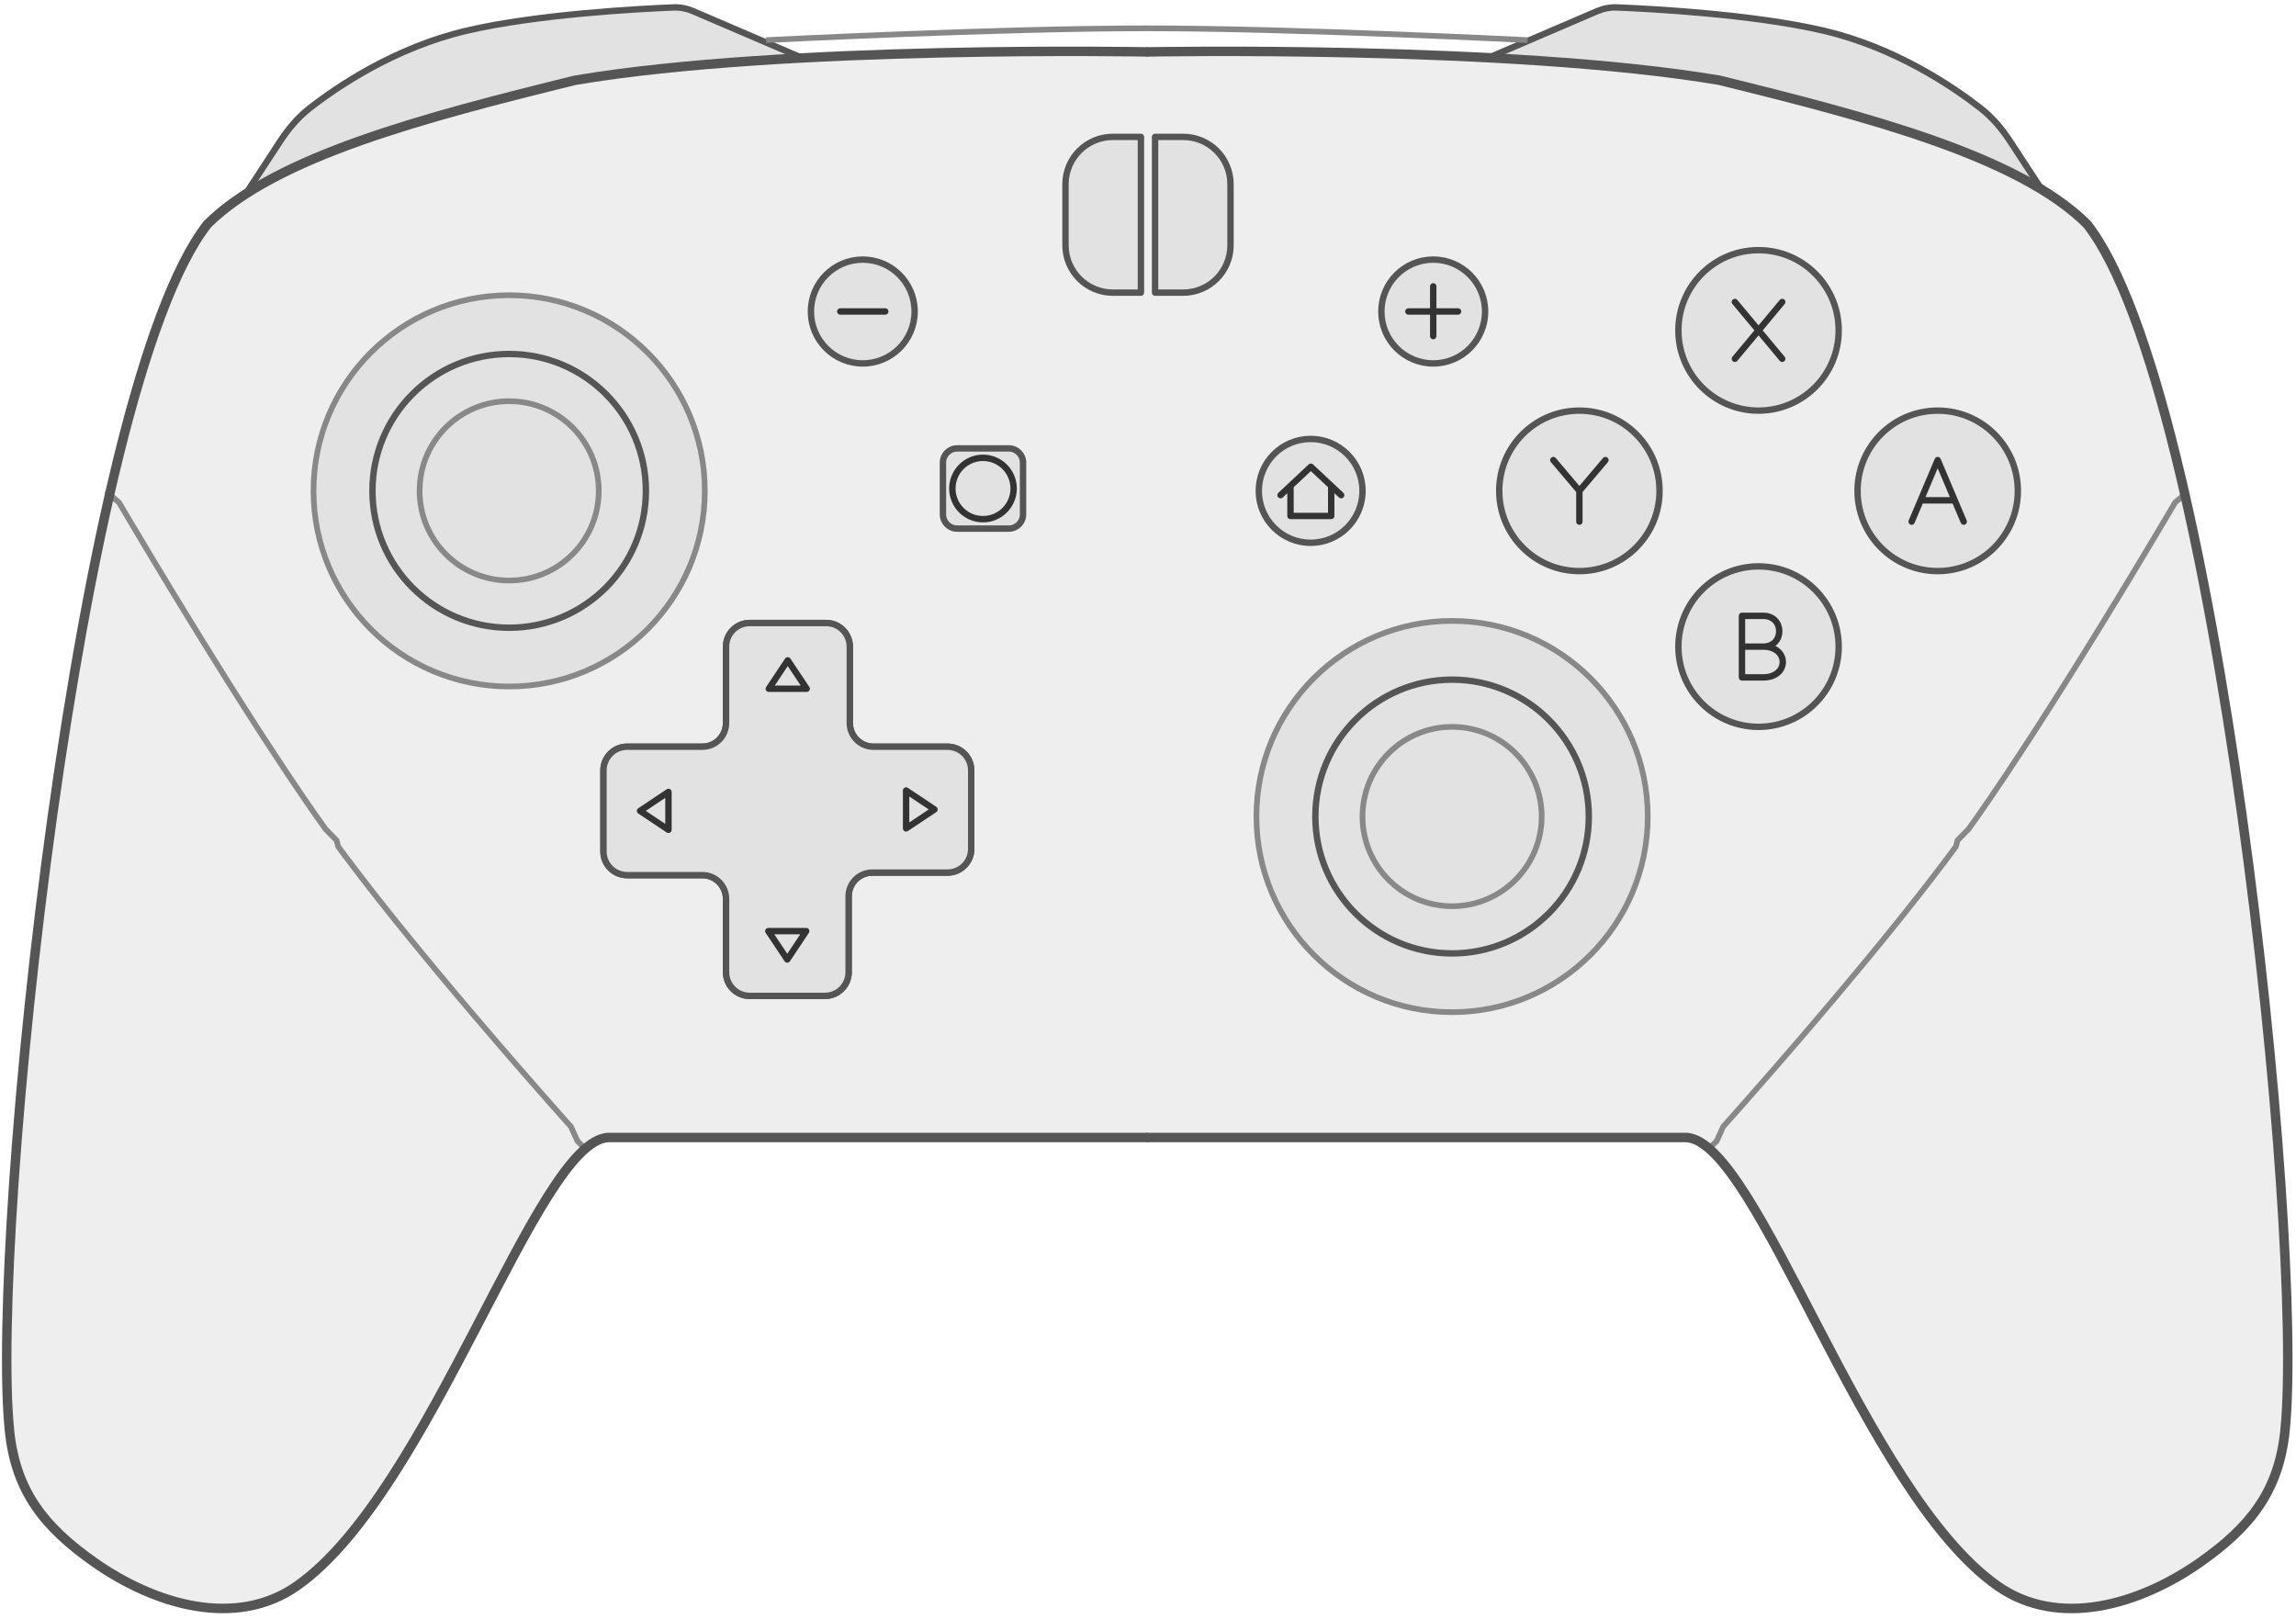
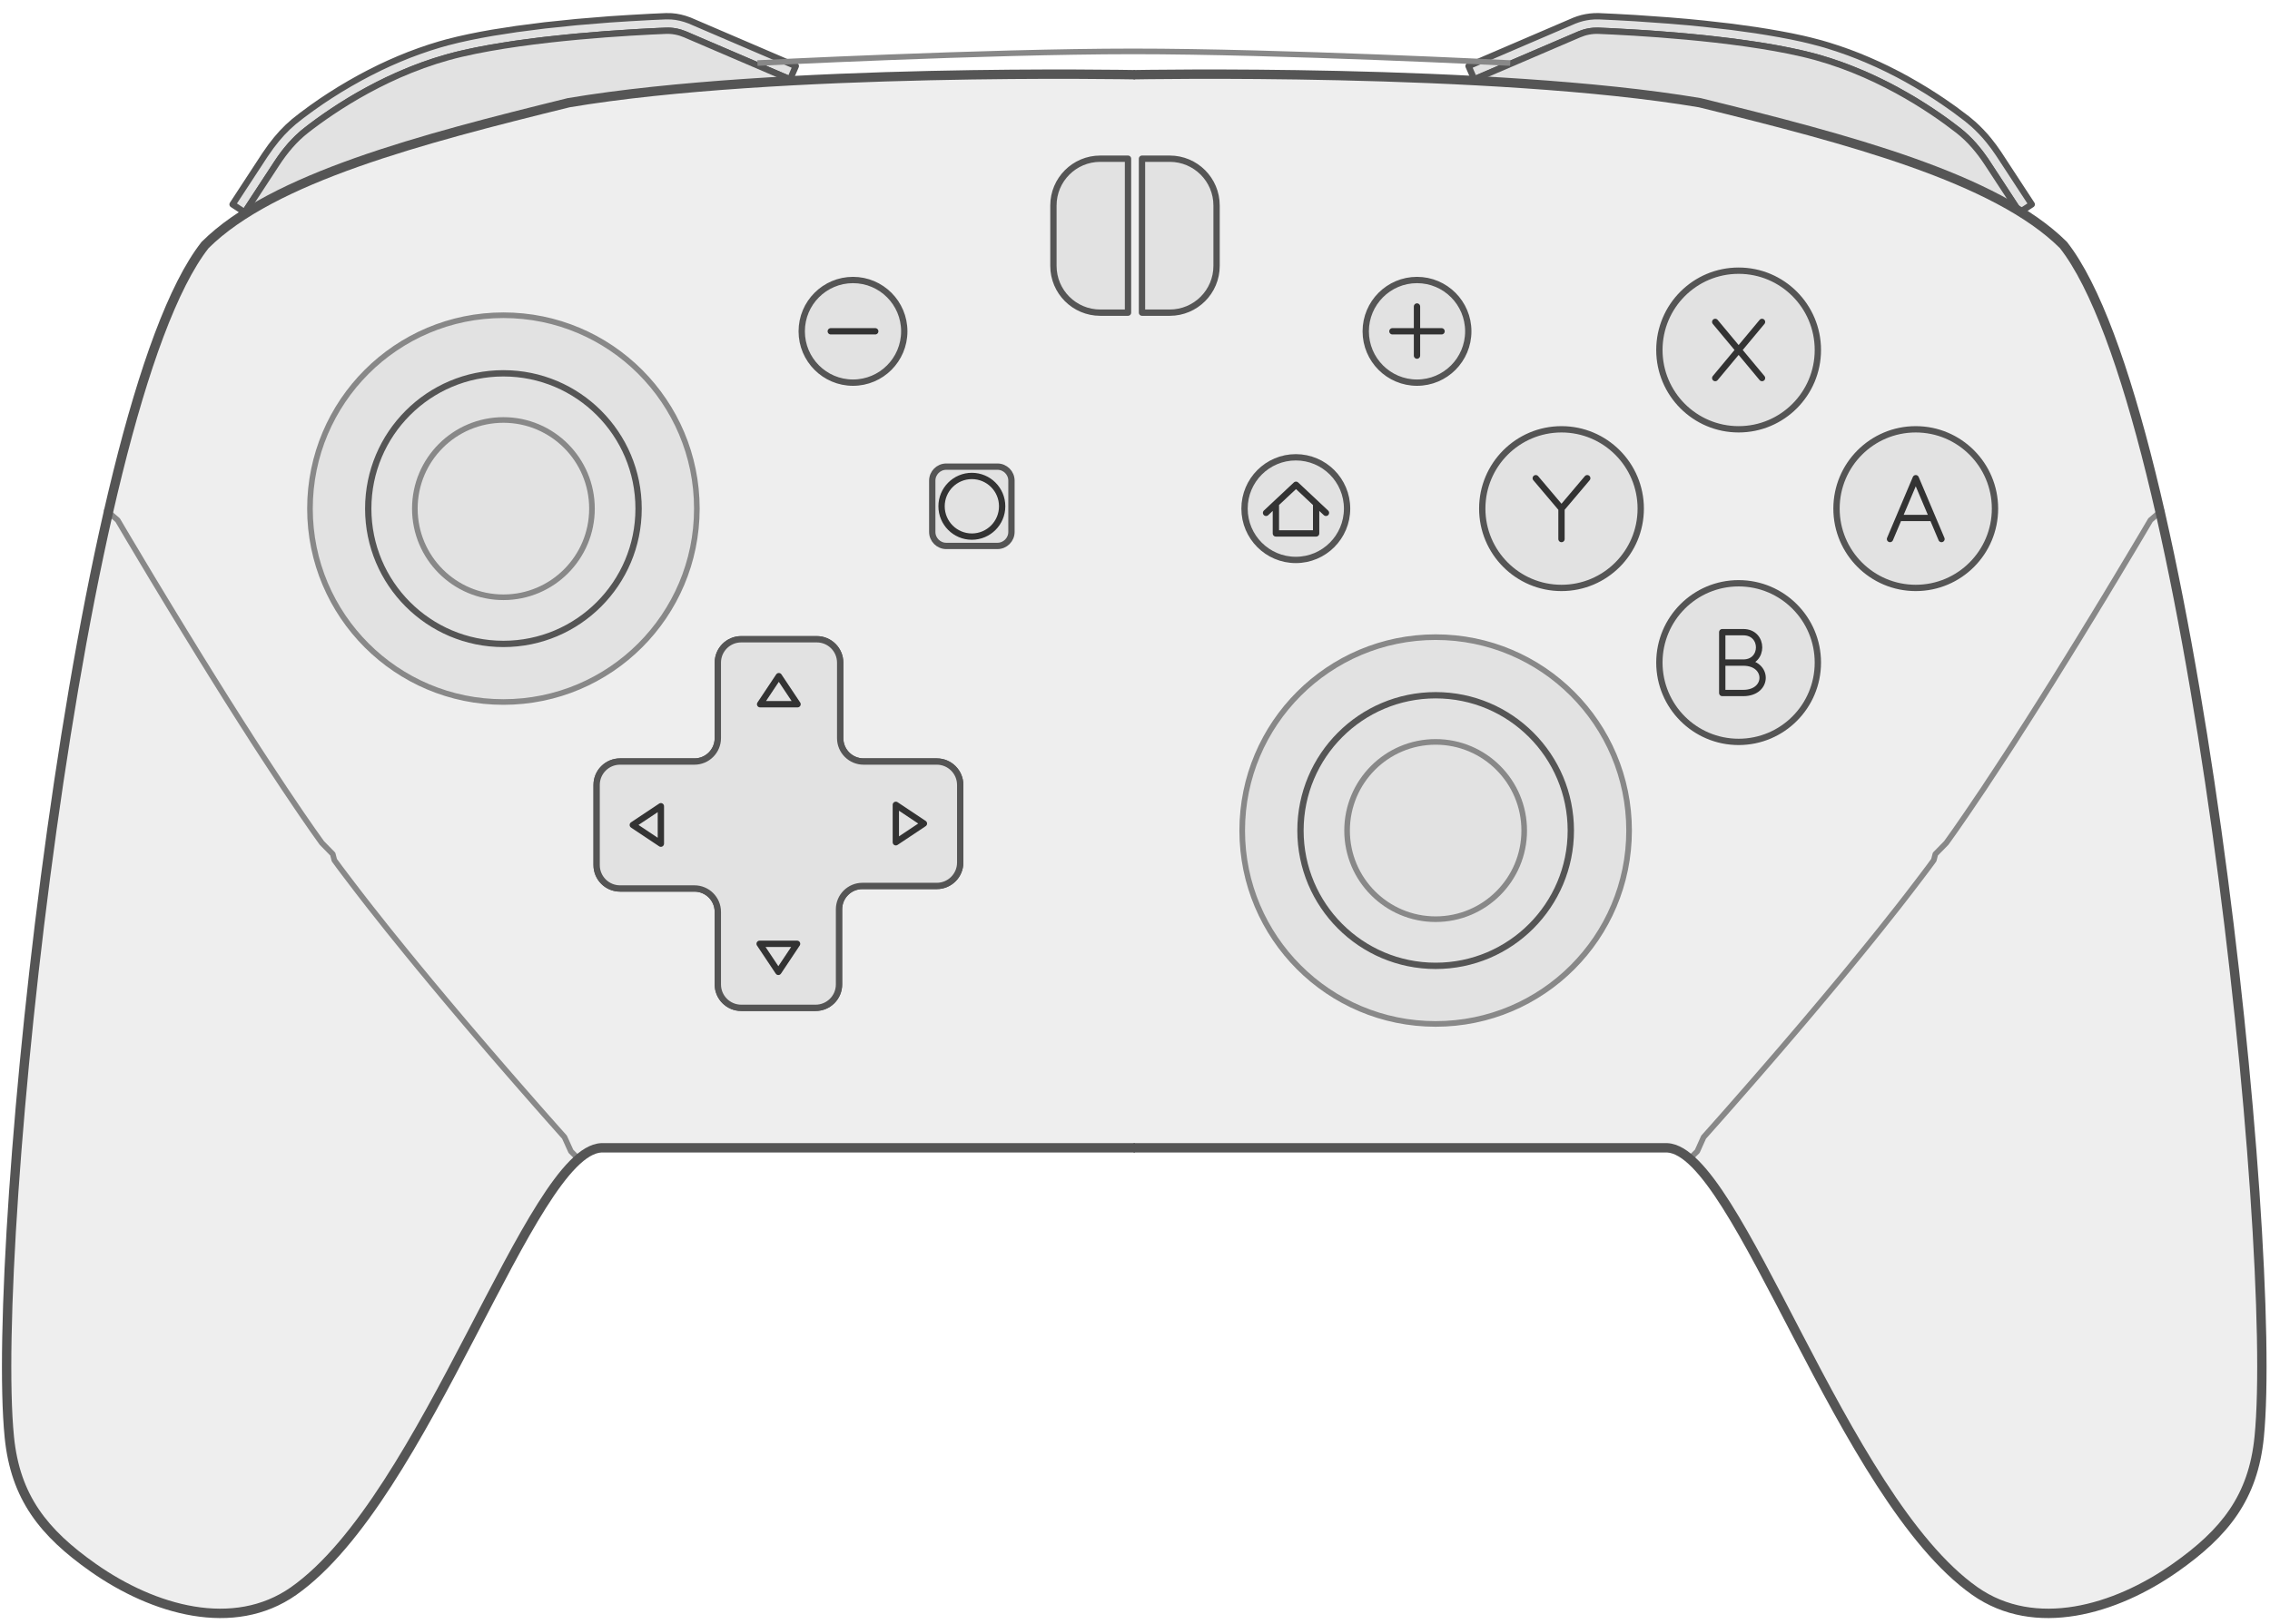
- <svg xmlns="http://www.w3.org/2000/svg" viewBox="0 0 485 342">
+ <svg xmlns="http://www.w3.org/2000/svg" viewBox="0 -5 485 347">
  <style>
/* preview only: platforms map these classes to theme tokens */
.ol{fill:none;stroke:#555;stroke-width:1.9;stroke-linejoin:round}
.ink{fill:#555;stroke:none}
.body-fill{fill:#eee;stroke:none}
.contour{fill:none;stroke:#888;stroke-width:1.2;stroke-linejoin:round}
.key{fill:#e2e2e2;stroke:#555;stroke-width:1.35;stroke-linejoin:round}
.arm{fill:#e2e2e2;stroke:none}
.well{fill:#e2e2e2;stroke:#888;stroke-width:1.2}
.stick{fill:#e2e2e2;stroke:#555;stroke-width:1.35}
.cap{fill:#e2e2e2;stroke:#888;stroke-width:1.2}
.glyph{fill:none;stroke:#333;stroke-width:1.35;stroke-linecap:round;stroke-linejoin:round}
</style>
+   <path id="LeftTrigger" class="key" d="M52.28 40.38L59.3 29.67L60.02 28.62L60.77 27.6L62.08 26.01L63.39 24.64L64.67 23.46L66.33 22.15L68.06 20.87L69.63 19.76L71.35 18.6L73.21 17.39L75.22 16.16L76.81 15.23L79.05 14L80.81 13.08L82.63 12.18L84.52 11.3L86.48 10.45L88.49 9.63L90.56 8.86L92.68 8.13L94.86 7.46L96.34 7.05L97.84 6.66L100.12 6.14L102.49 5.65L104.93 5.2L109.95 4.39L115.94 3.6L122.67 2.89L129.01 2.35L136.51 1.85L141.1 1.62L142.88 1.57L143.73 1.63L144.58 1.77L145.4 1.99L146.21 2.27L168.8 11.96L170.03 9.12L147.3 -0.63L146.32 -0.97L145.39 -1.22L144.4 -1.41L143.46 -1.51L142.29 -1.53L139.11 -1.39L134.45 -1.13L130.27 -0.86L123.2 -0.28L116.43 0.42L110.38 1.2L105.22 2L102.71 2.45L100.26 2.94L97.87 3.47L95.55 4.05L93.97 4.49L91.71 5.19L89.53 5.94L87.35 6.75L85.29 7.59L83.24 8.48L81.28 9.39L78.78 10.64L76.99 11.59L74.71 12.87L72.59 14.13L70.57 15.4L68.72 16.62L66.63 18.08L64.46 19.68L62.8 20.99L61.48 22.17L60.24 23.43L59.08 24.76L57.9 26.27L56.62 28.09L49.69 38.68Z" />
+   <path id="RightTrigger" class="key" d="M314.99 11.96L337.58 2.27L338.32 2.01L339 1.82L339.7 1.68L340.41 1.6L341.41 1.57L344.04 1.68L351.86 2.14L358.68 2.66L364.46 3.22L370.42 3.92L375.53 4.65L378.04 5.05L380.5 5.5L384.44 6.31L387.45 7.05L388.93 7.46L391.11 8.13L392.53 8.61L394.62 9.37L397.97 10.73L399.9 11.59L401.77 12.48L403.58 13.38L405.31 14.31L408.57 16.16L410.09 17.09L411.99 18.3L413.74 19.47L415.35 20.6L416.8 21.65L418.5 22.96L419.36 23.67L420.17 24.42L420.96 25.2L421.71 26.01L423.02 27.6L424.23 29.27L431.5 40.38L434.1 38.68L426.98 27.8L425.99 26.39L424.93 25.02L424.14 24.08L423.32 23.19L422.45 22.31L421.67 21.58L420.28 20.41L417.54 18.35L415.5 16.92L413.68 15.7L411.72 14.45L409.61 13.18L407.39 11.91L405.6 10.94L403.15 9.7L401.21 8.78L399.18 7.88L397.12 7.02L394.99 6.2L392.82 5.44L390.58 4.72L389.02 4.26L386.71 3.66L385.11 3.28L382.72 2.77L380.25 2.3L377.72 1.86L375.15 1.45L369.95 0.73L363.94 0.05L360.58 -0.28L356.56 -0.62L349.34 -1.13L345.2 -1.36L341.57 -1.53L340.62 -1.52L339.67 -1.44L338.83 -1.31L338.01 -1.13L337.2 -0.89L336.4 -0.6L313.76 9.12Z" />
  <path id="LeftBumper" class="key" d="M52.285 40.382L59.121 29.934C60.864 27.27 62.905 24.817 65.413 22.859C71.207 18.337 83.395 10.03 98.593 6.481C113.667 2.961 135.366 1.848 142.235 1.573C143.673 1.515 145.09 1.79 146.413 2.358L168.804 11.965L168.19 12.31L166.17 12.42L164.15 12.55L162.13 12.67L160.11 12.8L158.1 12.94L156.1 13.08L154.1 13.23L152.1 13.38L150.06 13.55L147.96 13.74L145.87 13.92L143.78 14.11L141.74 14.32L139.71 14.53L137.68 14.75L135.66 14.97L133.58 15.23L131.5 15.5L129.42 15.76L127.32 16.06L125.2 16.38L123.09 16.71L123.08 16.71L120.04 17.83L118.34 17.73L116.23 18.25L114.13 18.78L112.03 19.31L109.94 19.84L107.85 20.37L105.77 20.91L103.7 21.45L101.64 22L99.59 22.55L97.54 23.11L95.52 23.68L93.5 24.24L91.51 24.82L89.53 25.4L87.57 25.99L85.62 26.59L83.64 27.21L81.38 27.94L79.33 28.62L77.25 29.34L75.21 30.06L73.19 30.8L71.21 31.55L69.26 32.32L67.36 33.09L65.49 33.89L63.54 34.76L61.5 35.7L59.54 36.67L57.6 37.65L55.78 38.67L53.94 39.72L51.88 41.01Z" />
  <path id="RightBumper" class="key" d="M431.505 40.382L424.669 29.934C422.926 27.27 420.885 24.817 418.376 22.859C412.583 18.337 400.395 10.03 385.197 6.481C370.123 2.961 348.423 1.848 341.555 1.573C340.116 1.515 338.7 1.79 337.377 2.358L314.986 11.965L314.48 12.21L316.49 12.31L318.51 12.42L320.53 12.55L322.55 12.67L324.57 12.8L326.58 12.94L328.58 13.08L330.58 13.23L332.58 13.38L334.63 13.55L336.72 13.74L338.81 13.92L340.9 14.11L342.94 14.32L344.97 14.53L347 14.75L349.03 14.97L351.11 15.23L353.19 15.5L355.27 15.76L357.36 16.06L359.48 16.38L361.6 16.71L361.87 16.75L364.64 17.83L366.34 17.73L368.45 18.25L370.55 18.78L372.65 19.31L374.74 19.84L376.83 20.37L378.91 20.91L380.98 21.45L383.05 22L385.1 22.55L387.14 23.11L389.16 23.68L391.18 24.24L393.17 24.82L395.16 25.4L397.11 25.99L399.06 26.59L401.04 27.21L403.3 27.94L405.35 28.62L407.43 29.34L409.48 30.06L411.49 30.8L413.47 31.55L415.42 32.32L417.32 33.09L419.19 33.89L421.15 34.76L423.18 35.7L425.15 36.67L427.08 37.65L428.91 38.67L430.74 39.72Z" />
  <path class="body-fill" d="M242.49 11.46L241.99 9.96L239.44 10.92L236.89 10.9L234.17 10.87L232.1 10.86L229.83 10.85L227.37 10.85L225.27 10.85L223.06 10.85L220.76 10.86L218.48 10.87L216.42 10.89L214.29 10.91L212.11 10.93L209.88 10.96L207.59 10.99L205.34 11.02L203.3 11.06L201.24 11.1L199.14 11.14L197.11 11.2L195.09 11.25L193.07 11.3L191.05 11.35L188.97 11.42L186.88 11.49L184.8 11.56L182.72 11.64L180.66 11.72L178.35 11.82L176.28 11.9L174.24 12L172.22 12.1L170.21 12.21L168.19 12.31L166.17 12.42L164.15 12.55L162.13 12.67L160.11 12.8L158.1 12.94L156.1 13.08L154.1 13.23L152.1 13.38L150.06 13.55L147.96 13.74L145.87 13.92L143.78 14.11L141.74 14.32L139.71 14.53L137.68 14.75L135.66 14.97L133.58 15.23L131.5 15.5L129.42 15.76L127.32 16.06L125.2 16.38L123.09 16.71L123.08 16.71L120.04 17.83L118.34 17.73L116.23 18.25L114.13 18.78L112.03 19.31L109.94 19.84L107.85 20.37L105.77 20.91L103.7 21.45L101.64 22L99.59 22.55L97.54 23.11L95.52 23.68L93.5 24.24L91.51 24.82L89.53 25.4L87.57 25.99L85.62 26.59L83.64 27.21L81.38 27.94L79.33 28.62L77.25 29.34L75.21 30.06L73.19 30.8L71.21 31.55L69.26 32.32L67.36 33.09L65.49 33.89L63.54 34.76L61.5 35.7L59.54 36.67L57.6 37.65L55.78 38.67L53.94 39.72L51.88 41.01L50.03 42.26L48.23 43.57L46.53 44.92L44.97 46.31L44.95 46.32L43.38 48.83L42.12 49.74L40.78 51.88L39.78 53.64L38.79 55.52L37.81 57.52L36.84 59.63L35.88 61.86L35.12 63.72L34.37 65.65L33.62 67.65L32.87 69.7L32.14 71.81L31.41 74L30.69 76.24L30.03 78.34L29.44 80.28L28.85 82.28L28.27 84.31L27.69 86.36L27.12 88.47L26.55 90.6L25.98 92.76L25.43 94.97L24.91 97.08L24.42 99.1L23.88 101.37L23.4 103.39L22.95 105.41L22.49 107.43L22.04 109.45L21.6 111.52L21.16 113.6L20.72 115.68L20.29 117.74L19.89 119.74L19.49 121.74L19.1 123.73L18.71 125.75L18.32 127.79L17.94 129.84L17.56 131.88L17.18 133.95L16.81 136.03L16.44 138.11L16.07 140.19L15.74 142.17L15.41 144.15L15.08 146.13L14.74 148.11L14.42 150.11L14.1 152.11L13.79 154.11L13.47 156.12L13.16 158.14L12.86 160.15L12.55 162.17L12.25 164.19L11.96 166.22L11.67 168.25L11.38 170.27L11.08 172.3L10.82 174.33L10.55 176.36L10.28 178.39L10.01 180.42L9.74 182.45L9.48 184.48L9.21 186.51L8.94 188.54L8.7 190.55L8.47 192.56L8.23 194.57L7.99 196.57L7.75 198.58L7.52 200.59L7.28 202.6L7.04 204.61L6.83 206.64L6.62 208.66L6.41 210.69L6.19 212.71L5.98 214.74L5.77 216.77L5.56 218.79L5.35 220.82L5.17 222.83L4.99 224.85L4.81 226.86L4.62 228.88L4.44 230.89L4.26 232.91L4.07 234.93L3.91 236.96L3.75 239.01L3.6 241.06L3.44 243.1L3.28 245.15L3.13 247.2L2.97 249.24L2.84 251.29L2.71 253.34L2.59 255.39L2.47 257.44L2.34 259.49L2.22 261.54L2.1 263.58L2.02 265.6L1.93 267.62L1.85 269.63L1.77 271.65L1.68 273.67L1.61 275.69L1.57 277.73L1.53 279.76L1.49 281.8L1.46 283.83L1.42 285.87L1.45 287.88L1.47 289.89L1.5 291.9L1.53 293.91L1.6 295.94L1.73 298L1.86 300.06L1.91 300.84L2.7 303.58L2.42 305.22L2.89 307.58L3.5 309.8L4.24 311.91L5.08 313.92L6.07 315.84L7.18 317.67L8.4 319.43L9.76 321.12L11.24 322.75L12.83 324.34L14.56 325.89L16.4 327.41L18.36 328.92L18.7 328.52L21.3 330.33L22.13 331.47L23.89 332.61L25.75 333.63L27.61 334.64L29.52 335.53L31.44 336.38L33.39 337.14L35.36 337.8L37.37 338.41L39.74 338.95L41.86 339.36L44.23 339.6L46.34 339.75L48.68 339.68L50.76 339.54L53.05 339.12L55.08 338.66L57.29 337.86L59.23 337.05L61.34 335.83L61.57 335.7L63.69 333.66L64.86 333.43L66.53 332L68.19 330.46L69.77 328.89L71.41 327.16L72.76 325.64L74.09 324.04L75.42 322.4L76.74 320.69L78.05 318.92L79.34 317.12L80.63 315.26L81.9 313.36L83.15 311.46L84.44 309.41L85.53 307.65L86.59 305.91L87.64 304.14L88.68 302.36L89.72 300.57L90.74 298.76L91.76 296.94L92.77 295.11L93.78 293.28L94.77 291.44L95.76 289.61L96.73 287.77L97.7 285.93L98.67 284.1L99.62 282.28L100.57 280.47L101.5 278.67L102.47 276.81L103.55 274.74L104.61 272.71L105.66 270.7L106.7 268.72L107.73 266.78L108.75 264.88L109.76 263.02L110.75 261.22L111.79 259.37L112.96 257.32L114.1 255.38L115.24 253.53L116.5 251.53L117.87 249.49L119.21 247.61L120.53 245.93L122.46 243.77L124.33 242.1L126.15 240.95L126.78 240.85L128.47 240.3L356.21 240.3L357.9 240.85L358.54 240.95L360.35 242.1L362.22 243.77L364.15 245.93L365.47 247.61L366.82 249.49L368.19 251.53L369.45 253.53L370.58 255.38L371.73 257.32L372.89 259.37L373.93 261.22L374.92 263.02L375.93 264.88L376.95 266.78L377.98 268.72L379.02 270.7L380.07 272.71L381.13 274.74L382.21 276.81L383.18 278.67L384.11 280.47L385.06 282.28L386.02 284.1L386.98 285.93L387.95 287.77L388.93 289.61L389.91 291.44L390.91 293.28L391.91 295.11L392.92 296.94L393.94 298.76L394.97 300.57L396 302.36L397.04 304.14L398.09 305.91L399.15 307.65L400.24 309.41L401.54 311.46L402.78 313.36L404.05 315.26L405.34 317.12L406.64 318.92L407.94 320.69L409.26 322.4L410.59 324.04L411.93 325.64L413.28 327.16L414.91 328.89L416.49 330.46L418.15 332L419.82 333.43L420.99 333.66L423.35 335.83L424.04 336.24L425.92 337.32L428.13 338.12L430.1 338.84L432.39 339.26L434.43 339.63L436.78 339.71L438.87 339.77L441.24 339.52L443.35 339.3L445.73 338.77L447.84 338.29L449.81 337.63L451.78 336.97L453.72 336.17L455.65 335.32L457.54 334.38L459.4 333.37L461.23 332.33L463 331.18L463.71 331.31L466.12 328.72L466.32 328.92L468.28 327.41L470.12 325.89L471.85 324.34L473.45 322.75L474.92 321.12L476.28 319.43L477.51 317.67L478.61 315.84L479.6 313.92L480.45 311.91L481.18 309.8L481.79 307.58L482.26 305.22L481.98 303.58L482.77 300.84L482.85 299.54L482.98 297.49L483.11 295.43L483.16 293.41L483.19 291.4L483.22 289.39L483.24 287.37L483.25 285.36L483.22 283.32L483.18 281.29L483.14 279.25L483.1 277.22L483.06 275.18L482.98 273.17L482.9 271.15L482.81 269.13L482.73 267.11L482.64 265.09L482.56 263.08L482.43 261.03L482.31 258.98L482.18 256.93L482.06 254.88L481.94 252.83L481.81 250.78L481.67 248.73L481.52 246.69L481.36 244.64L481.2 242.59L481.05 240.55L480.89 238.5L480.73 236.45L480.56 234.42L480.38 232.41L480.2 230.39L480.01 228.37L479.83 226.36L479.65 224.34L479.46 222.33L479.28 220.31L479.07 218.29L478.86 216.26L478.65 214.23L478.43 212.21L478.22 210.18L478.01 208.16L477.8 206.13L477.58 204.11L477.34 202.1L477.11 200.09L476.87 198.08L476.63 196.07L476.4 194.06L476.16 192.05L475.92 190.04L475.68 188.03L475.41 186L475.14 183.97L474.87 181.94L474.6 179.91L474.33 177.88L474.07 175.85L473.8 173.83L473.52 171.8L473.23 169.77L472.94 167.74L472.65 165.71L472.36 163.69L472.05 161.67L471.75 159.65L471.44 157.63L471.14 155.62L470.82 153.61L470.5 151.61L470.18 149.61L469.86 147.61L469.52 145.63L469.19 143.65L468.86 141.67L468.52 139.67L468.15 137.59L467.78 135.51L467.41 133.43L467.03 131.37L466.65 129.33L466.26 127.28L465.88 125.24L465.49 123.23L465.09 121.24L464.69 119.24L464.3 117.25L463.86 115.16L463.42 113.08L462.98 111L462.53 108.95L462.08 106.93L461.62 104.91L461.17 102.89L460.68 100.86L460.14 98.6L459.65 96.57L459.12 94.41L458.56 92.22L457.99 90.06L457.42 87.94L456.85 85.85L456.27 83.8L455.69 81.78L455.1 79.8L454.51 77.85L453.82 75.67L453.09 73.45L452.36 71.28L451.62 69.17L450.88 67.14L450.13 65.17L449.37 63.26L448.56 61.3L447.6 59.1L446.63 57.02L445.64 55.05L444.61 53.13L443.57 51.33L442.22 49.24L441.3 48.83L439.73 46.32L439.72 46.31L438.15 44.92L436.46 43.57L434.65 42.26L432.8 41.01L430.74 39.72L428.91 38.67L427.08 37.65L425.15 36.67L423.18 35.7L421.15 34.76L419.19 33.89L417.32 33.09L415.42 32.32L413.47 31.55L411.49 30.8L409.48 30.06L407.43 29.34L405.35 28.62L403.3 27.94L401.04 27.21L399.06 26.59L397.11 25.99L395.16 25.4L393.17 24.82L391.18 24.24L389.16 23.68L387.14 23.11L385.1 22.55L383.05 22L380.98 21.45L378.91 20.91L376.83 20.37L374.74 19.84L372.65 19.31L370.55 18.78L368.45 18.25L366.34 17.73L364.64 17.83L361.87 16.75L361.6 16.71L359.48 16.38L357.36 16.06L355.27 15.76L353.19 15.5L351.11 15.23L349.03 14.97L347 14.75L344.97 14.53L342.94 14.32L340.9 14.11L338.81 13.92L336.72 13.74L334.63 13.55L332.58 13.38L330.58 13.23L328.58 13.08L326.58 12.94L324.57 12.8L322.55 12.67L320.53 12.55L318.51 12.42L316.49 12.31L314.48 12.21L312.46 12.1L310.44 12L308.4 11.9L306.34 11.82L304.02 11.72L301.96 11.64L299.88 11.56L297.8 11.49L295.71 11.42L293.63 11.35L291.61 11.3L289.59 11.25L287.58 11.2L285.54 11.14L283.45 11.1L281.38 11.06L279.34 11.02L277.1 10.99L274.81 10.96L272.57 10.93L270.4 10.91L268.27 10.89L266.2 10.87L263.92 10.86L261.62 10.85L259.42 10.85L257.31 10.85L254.86 10.85L252.59 10.86L250.51 10.87L247.79 10.9L245.24 10.92L242.69 9.96L242.19 11.46L242.2 11.5Z" />
  <path class="contour" d="M161.833 8.475C161.833 8.475 210.679 5.989 242.002 5.983C273.52 5.977 322.67 8.475 322.67 8.475" />
  <path class="key" fill="none" d="M241.006 28.916H235.072C229.549 28.916 225.072 33.393 225.072 38.916V51.819C225.072 57.342 229.549 61.819 235.072 61.819H241.006V28.916Z" />
  <path class="key" fill="none" d="M243.994 28.916H249.928C255.451 28.916 259.928 33.393 259.928 38.916V51.819C259.928 57.342 255.451 61.819 249.928 61.819H243.994V28.916Z" />
  <path class="contour" d="M23.82 102.95L22.8 104.14L25.14 106.16L26.42 108.33L27.58 110.29L28.91 112.51L30.17 114.63L31.44 116.75L32.55 118.61L33.72 120.54L34.94 122.56L36.2 124.64L37.38 126.58L38.45 128.33L39.54 130.12L40.68 131.97L41.81 133.81L42.91 135.6L43.99 137.33L45.06 139.06L46.16 140.82L47.26 142.58L48.36 144.34L49.49 146.12L50.61 147.89L51.74 149.67L52.88 151.44L54.01 153.22L55.15 154.98L56.29 156.73L57.43 158.47L58.56 160.19L59.69 161.9L60.82 163.61L62.04 165.42L63.26 167.23L64.46 169L65.65 170.72L66.84 172.44L68.12 174.24L68.76 175.14L71.1 177.53L71.43 178.82L72.68 180.52L73.95 182.2L75.22 183.87L76.52 185.57L77.85 187.29L79.19 189.01L80.45 190.6L81.71 192.19L82.98 193.79L84.27 195.39L85.57 196.99L86.87 198.6L88.18 200.2L89.49 201.8L90.81 203.39L92.12 204.98L93.44 206.56L94.74 208.12L96.05 209.68L97.38 211.26L98.79 212.93L100.2 214.59L101.58 216.21L102.95 217.81L104.31 219.4L105.64 220.94L107.26 222.82L108.83 224.63L110.36 226.39L111.83 228.07L113.24 229.68L114.58 231.21L116.26 233.12L117.81 234.87L119.22 236.46L120.61 238.02L121.98 241.05L123.32 242.39L123.52 242.22" />
  <path class="contour" d="M460.78 102.95L461.8 104.14L459.46 106.16L458.18 108.33L457.02 110.29L455.7 112.51L454.43 114.63L453.16 116.75L452.05 118.61L450.88 120.54L449.67 122.56L448.4 124.64L447.23 126.58L446.15 128.33L445.06 130.12L443.93 131.97L442.79 133.81L441.69 135.6L440.61 137.33L439.54 139.06L438.45 140.82L437.34 142.58L436.24 144.34L435.11 146.12L433.99 147.89L432.86 149.67L431.72 151.44L430.59 153.22L429.45 154.98L428.31 156.73L427.17 158.47L426.04 160.19L424.91 161.9L423.79 163.61L422.56 165.42L421.34 167.23L420.14 169L418.95 170.72L417.76 172.44L416.48 174.24L415.84 175.14L413.5 177.53L413.17 178.82L411.92 180.52L410.65 182.2L409.38 183.87L408.08 185.57L406.75 187.29L405.41 189.01L404.15 190.6L402.89 192.19L401.62 193.79L400.33 195.39L399.04 196.99L397.73 198.6L396.42 200.2L395.11 201.8L393.8 203.39L392.48 204.98L391.16 206.56L389.86 208.12L388.55 209.68L387.22 211.26L385.81 212.93L384.4 214.59L383.02 216.21L381.65 217.81L380.29 219.4L378.96 220.94L377.34 222.82L375.77 224.63L374.24 226.39L372.77 228.07L371.36 229.68L370.02 231.21L368.34 233.12L366.79 234.87L365.38 236.46L363.99 238.02L362.63 241.05L361.27 242.39L361.08 242.22" />
  <path class="key" d="M158.368 210.385H174.261C177.022 210.385 179.261 208.146 179.261 205.385V189.337C179.261 186.575 181.499 184.337 184.261 184.337H200.154C202.915 184.337 205.154 182.098 205.154 179.337V162.748C205.154 159.986 202.915 157.748 200.154 157.748H184.51C181.748 157.748 179.51 155.509 179.51 152.748V136.615C179.51 133.854 177.271 131.615 174.51 131.615H158.368C155.606 131.615 153.368 133.854 153.368 136.615V152.748C153.368 155.509 151.129 157.748 148.368 157.748H132.474C129.713 157.748 127.474 159.986 127.474 162.748V179.878C127.474 182.639 129.713 184.878 132.474 184.878H148.368C151.129 184.878 153.368 187.116 153.368 189.878V205.385C153.368 208.146 155.606 210.385 158.368 210.385Z" />
  <path id="DPadUp" class="arm" d="M153.368 157.748V136.615C153.368 133.854 155.606 131.615 158.368 131.615H174.51C177.271 131.615 179.51 133.854 179.51 136.615V157.748Z" />
  <path id="DPadDown" class="arm" d="M153.368 184.878V205.385C153.368 208.146 155.606 210.385 158.368 210.385H174.261C177.022 210.385 179.261 208.146 179.261 205.385V184.337Z" />
  <path id="DPadLeft" class="arm" d="M153.368 157.748H132.474C129.713 157.748 127.474 159.986 127.474 162.748V179.878C127.474 182.639 129.713 184.878 132.474 184.878H153.368Z" />
  <path id="DPadRight" class="arm" d="M179.51 157.748H200.154C202.915 157.748 205.154 159.986 205.154 162.748V179.337C205.154 182.098 202.915 184.337 200.154 184.337H179.261Z" />
  <path class="key" fill="none" d="M158.368 210.385H174.261C177.022 210.385 179.261 208.146 179.261 205.385V189.337C179.261 186.575 181.499 184.337 184.261 184.337H200.154C202.915 184.337 205.154 182.098 205.154 179.337V162.748C205.154 159.986 202.915 157.748 200.154 157.748H184.51C181.748 157.748 179.51 155.509 179.51 152.748V136.615C179.51 133.854 177.271 131.615 174.51 131.615H158.368C155.606 131.615 153.368 133.854 153.368 136.615V152.748C153.368 155.509 151.129 157.748 148.368 157.748H132.474C129.713 157.748 127.474 159.986 127.474 162.748V179.878C127.474 182.639 129.713 184.878 132.474 184.878H148.368C151.129 184.878 153.368 187.116 153.368 189.878V205.385C153.368 208.146 155.606 210.385 158.368 210.385Z" />
  <ellipse id="View" class="key" cx="182.249" cy="65.808" rx="10.955" ry="10.968" />
  <ellipse id="Menu" class="key" cx="302.752" cy="65.808" rx="10.955" ry="10.968" />
  <ellipse class="key" fill="none" cx="276.858" cy="103.697" rx="10.955" ry="10.968" />
  <rect class="key" fill="none" x="199.183" y="94.726" width="16.922" height="16.945" rx="3" />
  <ellipse class="glyph" cx="207.644" cy="103.198" rx="6.473" ry="6.481" />
  <ellipse id="X" class="key" cx="371.468" cy="69.796" rx="16.93" ry="16.95" />
  <ellipse id="Y" class="key" cx="333.624" cy="103.697" rx="16.93" ry="16.95" />
  <ellipse id="B" class="key" cx="371.468" cy="136.601" rx="16.93" ry="16.95" />
  <ellipse id="A" class="key" cx="409.312" cy="103.697" rx="16.93" ry="16.95" />
  <circle class="well" cx="107.557" cy="103.697" r="41.33" />
  <circle class="well" cx="306.735" cy="172.496" r="41.33" />
  <g id="LeftThumbstick" data-travel="10">
    <ellipse class="stick" cx="107.557" cy="103.697" rx="28.881" ry="28.916" />
    <ellipse id="LeftThumbstickClick" class="cap" cx="107.557" cy="103.697" rx="18.922" ry="18.945" />
  </g>
  <g id="RightThumbstick" data-travel="10">
    <ellipse class="stick" cx="306.735" cy="172.496" rx="28.881" ry="28.916" />
    <ellipse id="RightThumbstickClick" class="cap" cx="306.735" cy="172.496" rx="18.922" ry="18.945" />
  </g>
  <path class="glyph" data-for="A" transform="translate(409.312 103.697)" d="M-5.5 6.5L0 -6.5L5.5 6.5M-3 2H3" />
  <path class="glyph" data-for="B" transform="translate(371.468 136.601)" d="M-3.5 -6.5V6.5M-3.5 -6.5H1C5.5 -6.5 5.5 0 1 0H-3.5M1 0C6.5 0 6.5 6.5 1 6.5H-3.5" />
  <path class="glyph" data-for="X" transform="translate(371.468 69.796)" d="M-5 -6L5 6M5 -6L-5 6" />
  <path class="glyph" data-for="Y" transform="translate(333.624 103.697)" d="M-5.5 -6.5L0 0L5.5 -6.5M0 0V6.5" />
  <path class="glyph" data-for="View" d="M177.5 65.8H187" />
  <path class="glyph" data-for="Menu" d="M297.5 65.8H308M302.75 60.5V71" />
  <path class="glyph" d="M270.5 104.6L276.9 98.6L283.3 104.6M272.6 103V109H281.2V103" />
  <path class="glyph" data-for="DPadUp" d="M166.4 139.5L162.4 145.5H170.4Z" />
  <path class="glyph" data-for="DPadDown" d="M166.3 202.7L162.3 196.7H170.3Z" />
  <path class="glyph" data-for="DPadLeft" d="M135.2 171.3L141.2 167.3V175.3Z" />
  <path class="glyph" data-for="DPadRight" d="M197.4 171L191.4 167V175Z" />
  <path class="ink" d="M128.47 240.3L128.47 239.3L128.445 239.3L128.42 239.301L128.47 240.3ZM62.741 335.02L63.316 335.839V335.839L62.741 335.02ZM121.499 16.95L121.333 15.964L121.296 15.971L121.26 15.979L121.499 16.95ZM43.819 47.361L43.114 46.652L43.071 46.696L43.033 46.744L43.819 47.361ZM1.992 302.117L0.997 302.216V302.216L1.992 302.117ZM19.918 330.035L19.343 330.853V330.853L19.918 330.035ZM128.47 240.3L128.47 241.3L242.5 241.3L242.5 240.3L242.5 239.3L128.47 239.3L128.47 240.3ZM62.741 335.02L63.316 335.839C70.574 330.74 77.368 322.241 83.695 312.457C90.033 302.657 95.961 291.472 101.455 280.928C106.962 270.36 112.019 260.462 116.645 253.15C118.959 249.493 121.134 246.532 123.172 244.472C125.235 242.386 127.012 241.374 128.52 241.298L128.47 240.3L128.42 239.301C126.142 239.415 123.91 240.881 121.75 243.066C119.562 245.277 117.297 248.379 114.955 252.08C110.272 259.483 105.166 269.479 99.682 280.004C94.185 290.553 88.296 301.66 82.015 311.371C75.725 321.098 69.1 329.33 62.166 334.202L62.741 335.02ZM242.5 10.97C242.519 9.97 242.519 9.97 242.519 9.97C242.518 9.97 242.517 9.97 242.516 9.97C242.513 9.97 242.51 9.97 242.505 9.97C242.496 9.97 242.482 9.97 242.463 9.969C242.426 9.968 242.37 9.967 242.296 9.966C242.149 9.964 241.931 9.96 241.644 9.955C241.07 9.946 240.224 9.934 239.13 9.92C236.944 9.894 233.773 9.865 229.829 9.853C221.941 9.829 210.962 9.876 198.596 10.156C173.88 10.717 143.568 12.212 121.333 15.964L121.499 16.95L121.665 17.936C143.747 14.21 173.936 12.716 198.641 12.156C210.986 11.876 221.948 11.829 229.823 11.853C233.76 11.865 236.926 11.894 239.106 11.92C240.197 11.933 241.041 11.946 241.612 11.955C241.898 11.96 242.115 11.963 242.261 11.966C242.334 11.967 242.389 11.968 242.426 11.969C242.444 11.969 242.458 11.969 242.467 11.97C242.471 11.97 242.475 11.97 242.477 11.97C242.478 11.97 242.479 11.97 242.48 11.97C242.48 11.97 242.48 11.97 242.5 10.97ZM121.499 16.95L121.26 15.979C105.45 19.872 89.594 23.897 75.879 28.75C62.188 33.596 50.499 39.312 43.114 46.652L43.819 47.361L44.524 48.071C51.58 41.056 62.916 35.46 76.547 30.636C90.154 25.82 105.918 21.816 121.738 17.921L121.499 16.95ZM1.992 302.117L0.997 302.216C1.655 308.81 3.537 314.089 6.636 318.678C9.727 323.254 13.993 327.091 19.343 330.853L19.918 330.035L20.493 329.217C15.248 325.529 11.196 321.855 8.294 317.559C5.401 313.275 3.616 308.32 2.987 302.017L1.992 302.117ZM19.918 330.035L19.343 330.853C32.294 339.961 49.924 345.248 63.316 335.839L62.741 335.02L62.166 334.202C49.85 342.855 33.242 338.183 20.493 329.217L19.918 330.035ZM43.819 47.361L43.033 46.744C39.515 51.226 36.187 57.944 33.053 66.278C29.914 74.627 26.948 84.662 24.178 95.828C18.638 118.159 13.872 145.069 10.095 172.165C2.544 226.317 -1.084 281.387 0.997 302.216L1.992 302.117L2.987 302.017C0.933 281.451 4.525 226.593 12.075 172.441C15.848 145.384 20.602 118.548 26.119 96.309C28.878 85.189 31.823 75.234 34.925 66.982C38.034 58.714 41.277 52.221 44.606 47.979L43.819 47.361Z" />
  <path class="ink" d="M356.212 240.3L356.212 239.3L356.237 239.3L356.262 239.301L356.212 240.3ZM421.941 335.02L421.366 335.839V335.839L421.941 335.02ZM363.183 16.95L363.35 15.964L363.386 15.971L363.422 15.979L363.183 16.95ZM440.863 47.361L441.568 46.652L441.612 46.696L441.65 46.744L440.863 47.361ZM482.69 302.117L483.685 302.216V302.216L482.69 302.117ZM464.764 330.035L465.34 330.853V330.853L464.764 330.035ZM356.212 240.3L356.212 241.3L242.182 241.3L242.182 240.3L242.182 239.3L356.212 239.3L356.212 240.3ZM421.941 335.02L421.366 335.839C414.108 330.74 407.315 322.241 400.987 312.457C394.65 302.657 388.721 291.472 383.227 280.928C377.72 270.36 372.663 260.462 368.037 253.15C365.723 249.493 363.548 246.532 361.511 244.472C359.447 242.386 357.671 241.374 356.162 241.298L356.212 240.3L356.262 239.301C358.541 239.415 360.772 240.881 362.933 243.066C365.12 245.277 367.385 248.379 369.727 252.08C374.41 259.483 379.516 269.479 385.001 280.004C390.497 290.553 396.386 301.66 402.667 311.371C408.957 321.098 415.582 329.33 422.516 334.202L421.941 335.02ZM242.182 10.97C242.163 9.97 242.163 9.97 242.164 9.97C242.164 9.97 242.165 9.97 242.166 9.97C242.169 9.97 242.172 9.97 242.177 9.97C242.187 9.97 242.201 9.97 242.219 9.969C242.257 9.968 242.312 9.967 242.386 9.966C242.533 9.964 242.751 9.96 243.038 9.955C243.612 9.946 244.459 9.934 245.552 9.92C247.738 9.894 250.909 9.865 254.854 9.853C262.741 9.829 273.721 9.876 286.086 10.156C310.802 10.717 341.114 12.212 363.35 15.964L363.183 16.95L363.017 17.936C340.935 14.21 310.747 12.716 286.041 12.156C273.696 11.876 262.735 11.829 254.859 11.853C250.922 11.865 247.756 11.894 245.576 11.92C244.486 11.933 243.641 11.946 243.07 11.955C242.785 11.96 242.567 11.963 242.421 11.966C242.348 11.967 242.293 11.968 242.257 11.969C242.238 11.969 242.224 11.969 242.215 11.97C242.211 11.97 242.207 11.97 242.205 11.97C242.204 11.97 242.203 11.97 242.202 11.97C242.202 11.97 242.202 11.97 242.182 10.97ZM363.183 16.95L363.422 15.979C379.232 19.872 395.088 23.897 408.803 28.75C422.494 33.596 434.184 39.312 441.568 46.652L440.863 47.361L440.158 48.071C433.102 41.056 421.766 35.46 408.136 30.636C394.528 25.82 378.764 21.816 362.944 17.921L363.183 16.95ZM482.69 302.117L483.685 302.216C483.027 308.81 481.145 314.089 478.046 318.678C474.955 323.254 470.689 327.091 465.34 330.853L464.764 330.035L464.189 329.217C469.434 325.529 473.486 321.855 476.388 317.559C479.282 313.275 481.066 308.32 481.695 302.017L482.69 302.117ZM464.764 330.035L465.34 330.853C452.388 339.961 434.758 345.248 421.366 335.839L421.941 335.02L422.516 334.202C434.832 342.855 451.44 338.183 464.189 329.217L464.764 330.035ZM440.863 47.361L441.65 46.744C445.167 51.226 448.496 57.944 451.629 66.278C454.768 74.627 457.735 84.662 460.504 95.828C466.044 118.159 470.81 145.069 474.588 172.165C482.138 226.317 485.766 281.387 483.685 302.216L482.69 302.117L481.695 302.017C483.75 281.451 480.157 226.593 472.607 172.441C468.834 145.384 464.08 118.548 458.563 96.309C455.805 85.189 452.859 75.234 449.757 66.982C446.648 58.714 443.406 52.221 440.076 47.979L440.863 47.361Z" />
</svg>
